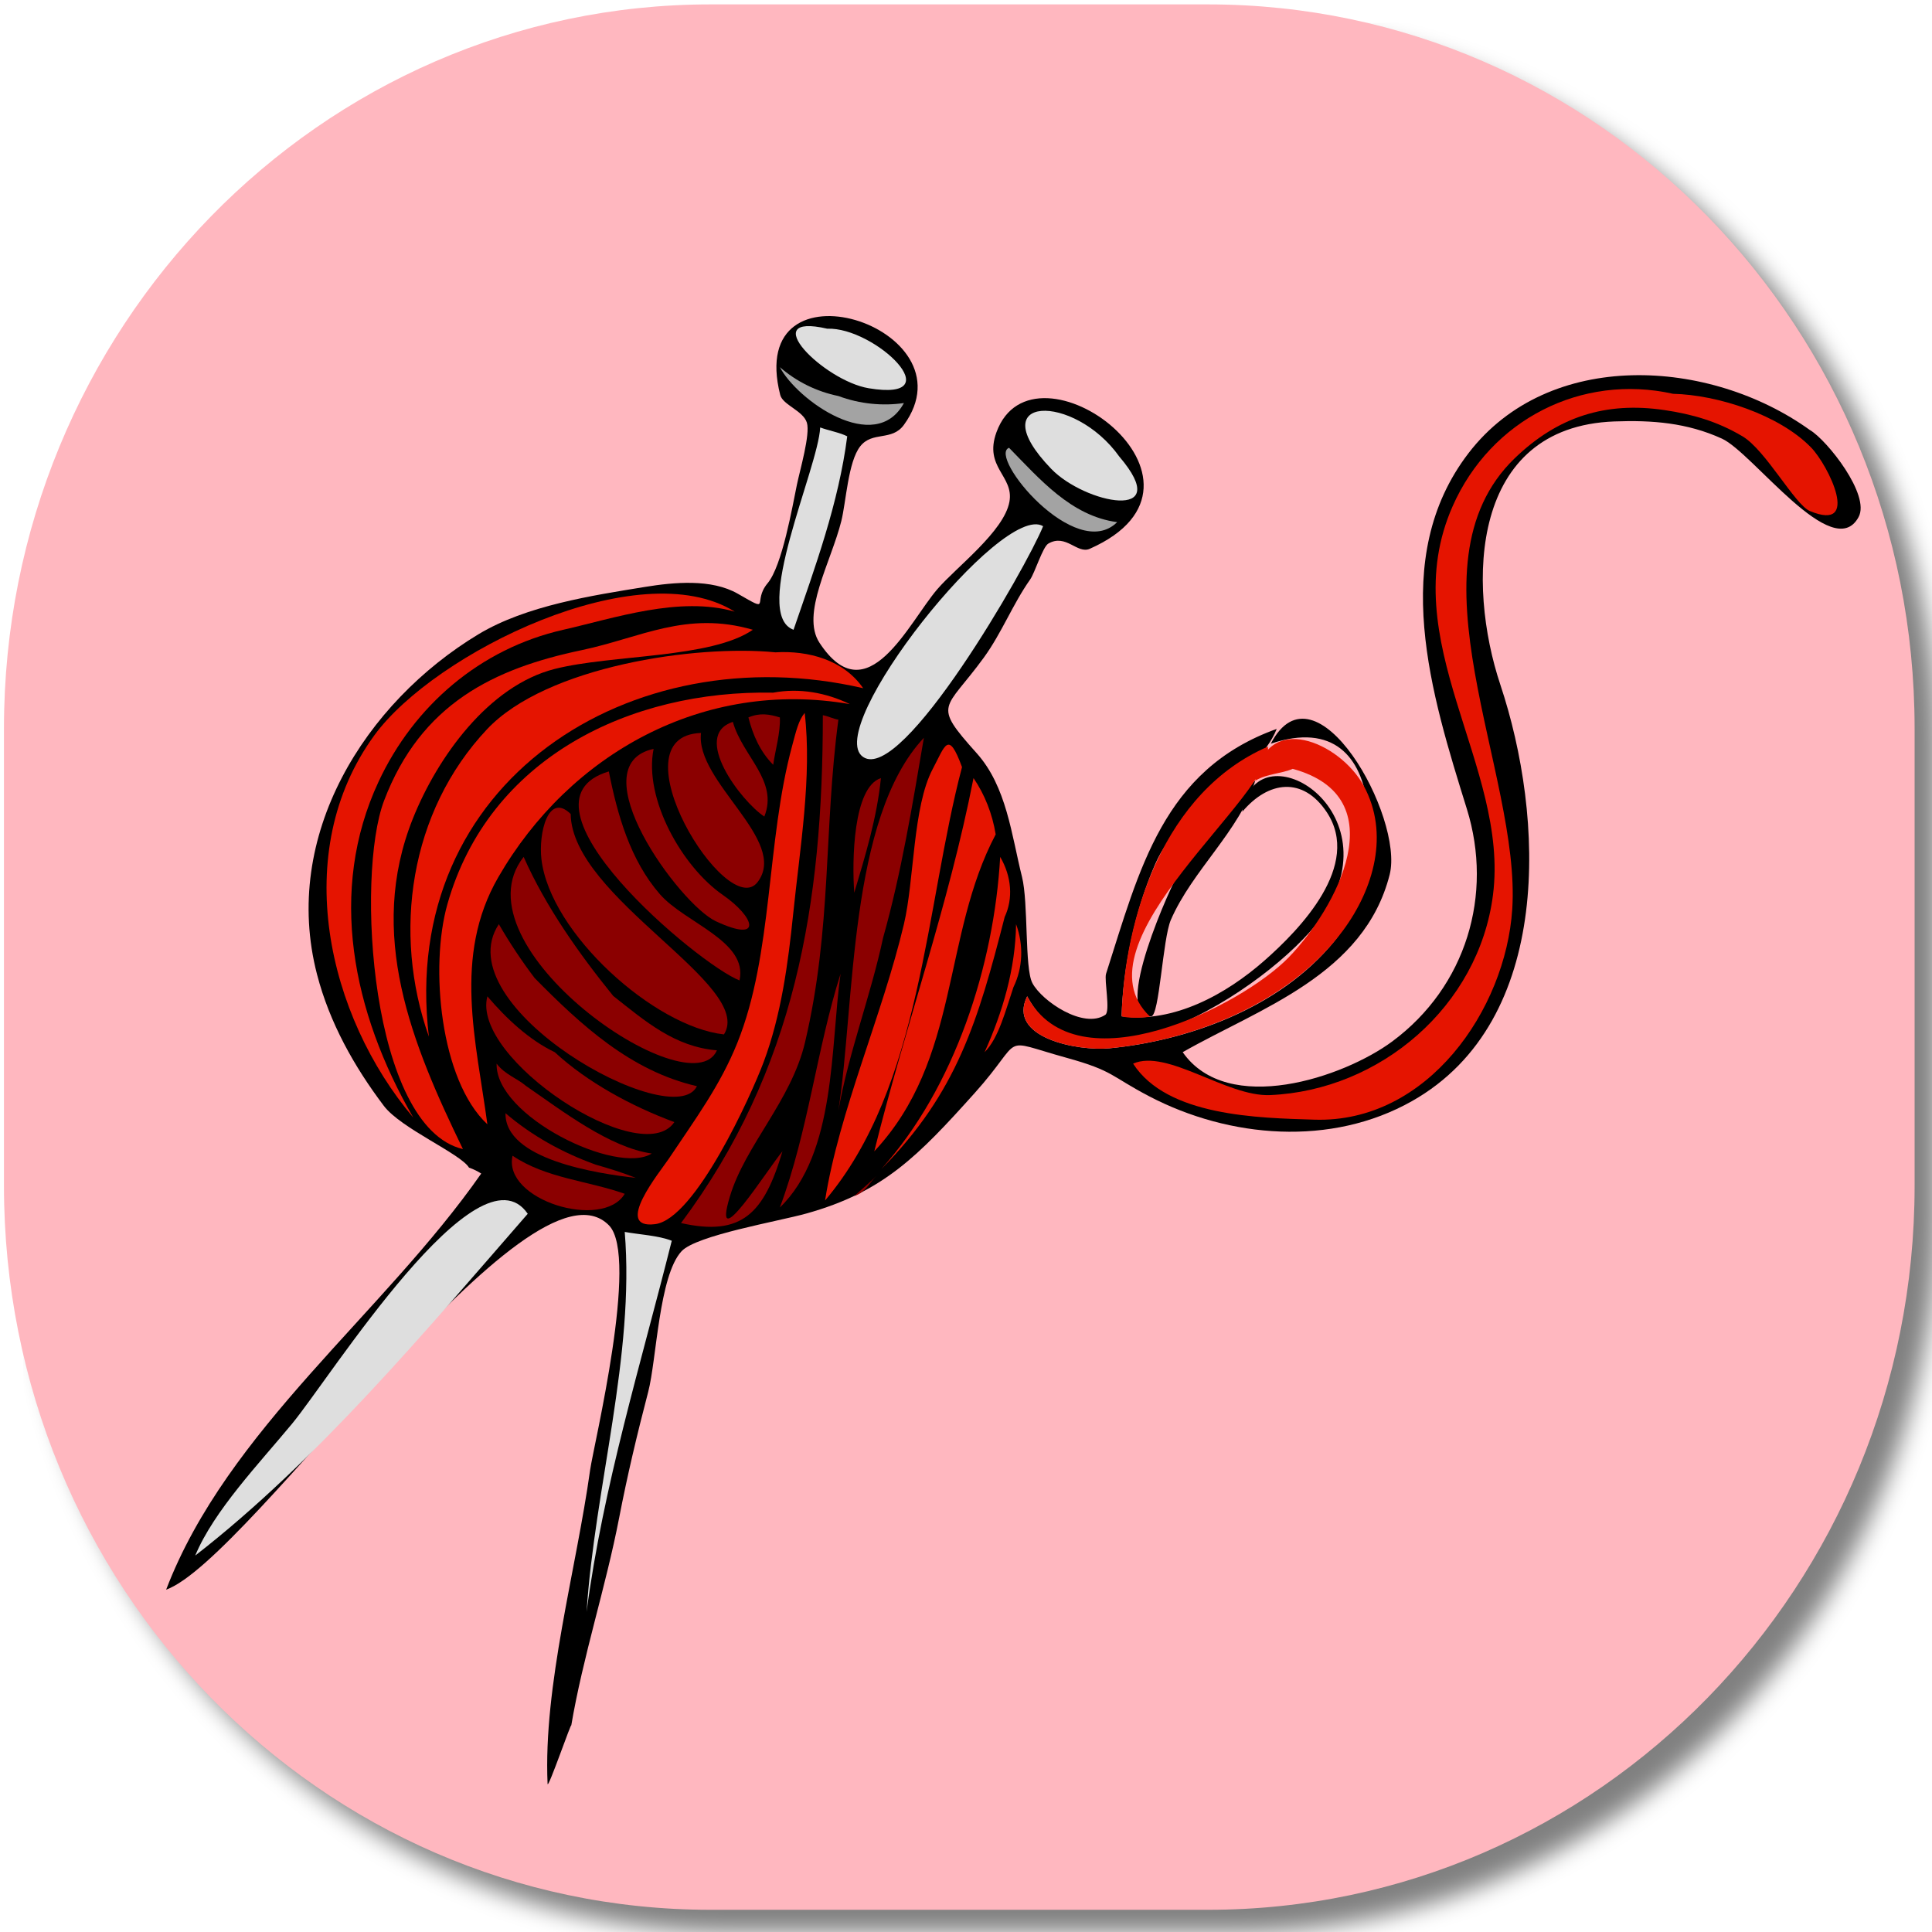
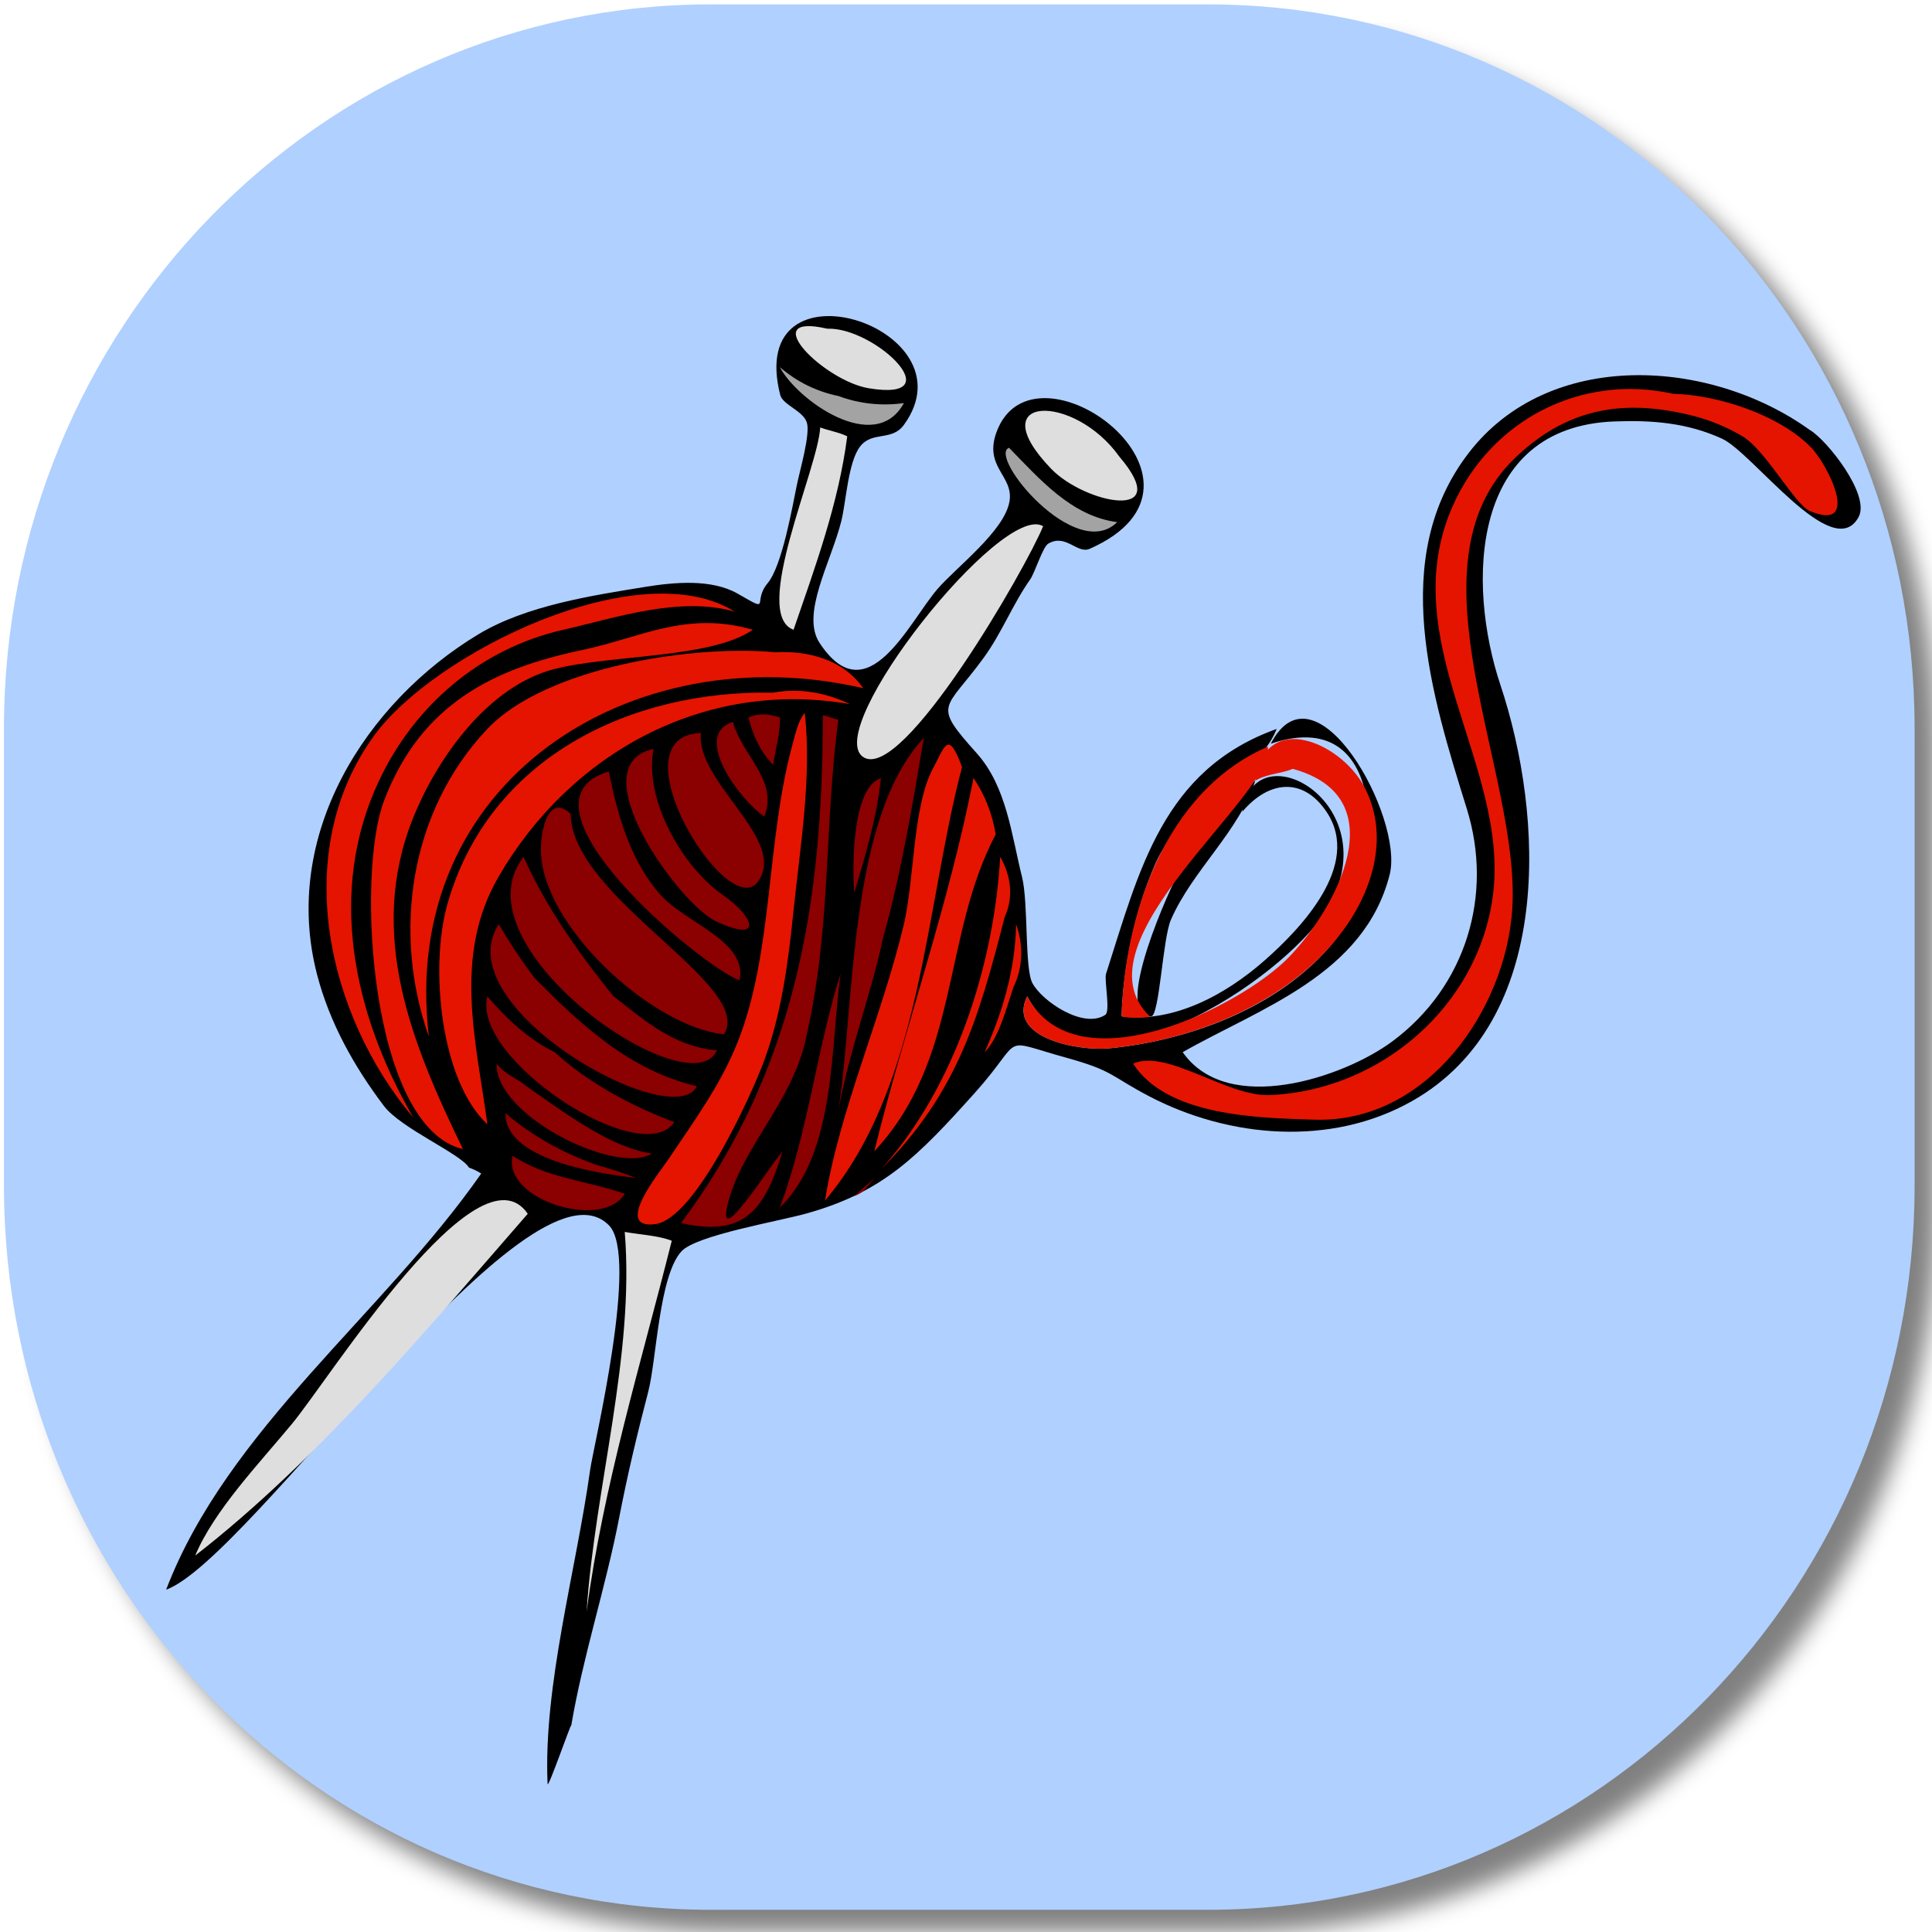
<svg xmlns="http://www.w3.org/2000/svg" id="Layer_1" xml:space="preserve" viewBox="0 0 328.125 328.125" version="1.0" width="350" height="350" enable-background="new">
  <defs id="defs5">
    <style type="text/css" id="style3">
			.c1 { fill: #e51400 }
            .c2 { fill: #8B0000 }
		</style>
    <filter style="color-interpolation-filters:sRGB;" id="filter876">
      <feFlood flood-opacity="0.498" flood-color="rgb(0,0,0)" result="flood" id="feFlood866" />
      <feComposite in="flood" in2="SourceGraphic" operator="in" result="composite1" id="feComposite868" />
      <feGaussianBlur in="composite1" stdDeviation="2" result="blur" id="feGaussianBlur870" />
      <feOffset dx="4" dy="4" result="offset" id="feOffset872" />
      <feComposite in="SourceGraphic" in2="offset" operator="over" result="composite2" id="feComposite874" />
    </filter>
  </defs>
-   <rect style="fill:#ffb7bf;fill-opacity:1;stroke-width:0.937;filter:url(#filter876)" id="rect4532" width="328.987" height="335.922" x="0.585" y="-10.814" ry="127.643" transform="matrix(0.9863591,0,0,0.9633436,0.0957615,11.16411)" rx="121.664" />
+   <rect style="fill:#b0d0ff;fill-opacity:1;stroke-width:0.937;filter:url(#filter876)" id="rect4532" width="328.987" height="335.922" x="0.585" y="-10.814" ry="127.643" transform="matrix(0.9863591,0,0,0.9633436,0.0957615,11.16411)" rx="121.664" />
  <g id="g3" transform="matrix(1.057485,0,0,1.056399,28.19085,53.67675)">
    <path id="path5" d="m 264.02,18.327 c -16.047,-11.568 -41.9,-13.155 -54.826,3.716 -12.907,16.849 -5.959,38.873 -0.267,57.205 4.275,13.771 -0.098,28.556 -11.982,37.374 -7.806,5.792 -26.435,12.076 -33.657,1.725 12.419,-7.086 29.15,-12.417 33.24,-28.543 2.341,-9.231 -11.928,-34.896 -19.089,-21.051 20.227,-6.806 17.748,22.438 10.2,31.754 -8.853,10.921 -23.84,16.03 -36.096,17.215 -5.07,0.491 -16.534,-1.684 -13.231,-8.355 9.901,18.665 41.208,-3.021 47.87,-13.557 10.755,-17.011 -11.344,-29.709 -13.321,-16.115 4.182,-4.982 9.746,-5.688 13.559,0.06 5.668,8.546 -4.259,18.814 -10.05,23.905 -6.078,5.342 -14.476,10.037 -22.895,8.92 0.22,-7.524 1.989,-16.687 5.413,-24.5 4.376,-9.99 16.131,-13.423 19.502,-21.704 -18.282,6.555 -22.05,22.654 -27.411,39.366 -0.323,1.003 0.731,6.028 -0.12,6.6 -3.485,2.342 -10.189,-2.2 -11.715,-5.113 -1.262,-2.412 -0.621,-12.893 -1.664,-17.066 -1.697,-6.786 -2.463,-14.501 -7.284,-19.89 -7.245,-8.096 -5.098,-6.753 1.159,-15.372 2.878,-3.967 4.639,-8.586 7.432,-12.546 0.753,-1.067 2.024,-5.25 2.914,-5.769 2.836,-1.656 4.648,1.725 6.66,0.833 24.064,-10.671 -9.039,-35.101 -14.985,-18.732 -2.063,5.679 2.848,6.989 2.082,11.18 -0.871,4.76 -8.52,10.494 -11.566,14.034 -4.594,5.335 -11.276,20.31 -18.939,8.623 -3.029,-4.619 1.863,-12.984 3.508,-19.564 0.766,-3.067 1.081,-9.518 3.033,-12.011 1.949,-2.491 5.076,-0.777 7.016,-3.45 11.45,-15.771 -25.632,-27.573 -19.861,-4.816 0.408,1.61 3.693,2.532 4.281,4.46 0.569,1.871 -1.114,7.609 -1.605,9.99 -0.713,3.449 -2.36,13.028 -4.698,15.818 -2.546,3.039 0.758,4.887 -4.785,1.695 -4.224,-2.431 -10.254,-1.855 -14.898,-1.1 -8.457,1.375 -19.078,2.983 -26.758,7.611 -18.165,10.965 -31.719,32.342 -25.929,54.682 2.016,7.785 5.952,14.802 10.733,21.14 2.739,3.632 12.309,7.669 13.677,9.93 0.692,0.237 1.346,0.556 1.961,0.952 -15.663,22.49 -40.791,41.19 -50.603,66.9 13.454,-4.848 58.416,-71.549 71.12,-58.573 4.907,5.012 -2.486,35.448 -3.025,39.317 -2.236,16.079 -7.54,34.693 -6.834,50.475 0.043,0.996 3.981,-10.447 3.794,-9.336 1.884,-11.159 5.536,-22.225 7.702,-33.449 1.307,-6.771 2.855,-13.307 4.666,-20.247 1.34,-5.126 1.72,-18.673 5.353,-22.597 2.383,-2.571 15.483,-4.792 20.038,-6.064 12.374,-3.459 17.919,-9.207 27.028,-19.356 8.262,-9.207 3.612,-8.769 14.777,-5.679 7.568,2.095 7.058,2.938 13.26,6.185 12.89,6.742 29.238,8.124 42.221,0.772 22.835,-12.932 21.225,-45.787 14.183,-66.926 -5.413,-16.245 -4.89,-41.479 18.314,-42.339 6.051,-0.225 11.66,0.202 17.273,2.765 4.993,2.278 17.836,20.216 21.943,12.606 1.93,-3.541 -5.04,-12.326 -7.78,-13.969" />
    <path id="path7" d="m 162.87,89.089 c -1.325,2.101 -11.144,23.626 -4.639,23.489 1.318,-0.028 1.841,-12.457 3.152,-15.491 3.439,-7.958 11.052,-14.32 13.556,-22.388 -5.3,3.567 -8.62,9.377 -12.07,14.388" />
    <path id="path9" class="c1" d="m 180.95,72.795 c 16.755,4.573 6.919,22.532 -0.654,30.328 -7.623,7.846 -34.062,21.174 -41.982,6.243 -3.303,6.671 8.161,8.846 13.231,8.355 13.026,-1.26 28.633,-6.947 37.492,-18.939 4.958,-6.711 7.481,-15.569 3.33,-23.25 -3.789,-7.014 -15.858,-12.29 -17.425,-0.833 1.96,-1.157 4.13,-1.093 6.01,-1.903" style="fill:#e51400" />
    <path id="path11" class="c1" d="m 176.96,69.228 c -16.692,7.235 -23.024,27.466 -23.488,43.35 1.104,0.334 3.451,0.28 4.58,0.059 -12.63,-11.94 20.14,-35.657 18.91,-43.412" style="fill:#e51400" />
    <path id="path13" style="fill:#dedede" d="m 106.2,2.034 c 7.641,-0.294 20.196,11.83 6.66,9.573 -7.25,-1.209 -18.233,-12.246 -6.66,-9.573" />
    <path id="path15" style="fill:#a3a3a3" d="m 107.99,12.856 c 3.484,1.308 7.206,1.623 10.525,1.13 -4.614,8.5 -17.165,-0.479 -19.92,-5.769 2.67,2.329 5.89,3.918 9.39,4.639" />
    <path id="path17" class="c1" d="m 242.02,12.5 c 7.19,0.162 17.087,3.377 22.181,8.622 2.802,2.886 8.073,13.671 -0.179,10.228 -2.409,-1.004 -7.086,-9.786 -10.822,-12.011 -4.034,-2.404 -8.098,-3.567 -12.547,-4.223 -9.43,-1.389 -17.109,1.062 -24.023,7.731 -17.985,17.344 1.026,50.667 -0.416,72.546 -1.061,16.067 -13.586,34.375 -31.754,33.805 -9.011,-0.28 -23.675,-0.521 -29.138,-9.009 5.496,-2.424 15.038,5.354 22.002,5.056 17.687,-0.758 33.51,-14.28 35.796,-32.171 2.659,-20.784 -16.012,-40.899 -6.48,-62.497 6.15,-13.949 20.72,-21.349 35.38,-18.082" style="fill:#e51400" />
    <path id="path19" style="fill:#dedede" d="m 153.12,22.608 c 8.999,10.574 -5.559,7.549 -10.942,1.963 -11.5,-11.938 3.63,-12.26 10.94,-1.963" />
    <path id="path21" style="fill:#dedede" d="m 109.41,19.338 c -1.375,10.733 -5.152,21.01 -8.622,31.1 -6.878,-2.534 3.967,-25.961 4.281,-32.527 1.31,0.49 3.25,0.844 4.34,1.427" />
    <path id="path23" style="fill:#a3a3a3" d="m 135.4,21.181 c 4.933,5.032 9.991,10.983 17.364,11.952 -6.69,6.64 -20.86,-10.658 -17.36,-11.952" />
    <path id="path25" style="fill:#dedede" d="m 140.87,33.788 c -2.695,6.677 -22.605,41.336 -28.899,37.105 -6.66,-4.48 22.34,-41.113 28.9,-37.105" />
    <path id="path27" class="c1" d="M 91.338,47.523 C 82.484,44.967 71.973,48.583 63.805,50.437 50.443,53.471 39.81,62.672 34.133,74.876 25.982,92.392 29.914,111.89 39.722,128.87 25.944,112.558 19.772,86.189 33.478,67.385 43.118,54.162 75.958,37.92 91.338,47.523" style="fill:#e51400" />
    <path id="path29" class="c1" d="M 94.25,50.438 C 87.496,55.08 71.66,54.386 62.407,56.742 51.81,59.438 43.591,70.94 39.662,80.765 32.241,99.325 39.438,116.917 47.691,133.928 32.827,130.449 30.436,89.977 35.025,77.91 40.95,62.329 52.666,56.666 66.779,53.709 76.203,51.731 83.541,47.331 94.25,50.436" style="fill:#e51400" />
    <path id="path31" class="c1" d="m 97.879,54.065 c 5.267,-0.324 10.959,1.215 14.093,5.768 C 74.702,51.167 37.351,74.926 42.222,115.85 36.333,99.206 39.09,79.686 51.558,66.435 61.101,56.293 85.148,52.79 97.881,54.065" style="fill:#e51400" />
    <path id="path33" class="c1" d="m 97.522,60.547 c 4.205,-0.782 8.467,-0.011 12.309,1.843 C 86.356,58.318 64.823,70.365 53.37,90.22 46.041,102.921 49.833,116.636 51.617,129.942 44.013,122.847 42.356,104.579 45.194,94.56 51.869,70.991 74.569,60.1 97.523,60.549" style="fill:#e51400" />
    <path id="path35" class="c2" d="m 98.592,64.531 c 0.109,2.465 -0.725,5.159 -1.07,7.612 -2.085,-2.095 -3.259,-4.761 -3.983,-7.612 1.853,-0.787 3.36,-0.526 5.053,0" style="fill:#8b0000" />
    <path id="path37" class="c1" d="m 102.58,63.817 c 1.187,10.173 -0.76,21.668 -1.843,32.229 -0.821,8.009 -1.911,16.284 -4.756,23.904 -1.958,5.242 -10.957,25.225 -17.425,26.045 -6.823,0.866 0.83,-8.47 2.202,-10.524 4.307,-6.454 8.25,-11.772 11,-18.613 5.763,-14.329 4.626,-32.288 8.801,-47.75 0.64,-2.388 1.04,-4.129 2.02,-5.303" style="fill:#e51400" />
    <path id="path39" class="c2" d="m 107.99,64.888 c -2.363,17.723 -1.029,33.44 -5.352,51.853 -2.205,9.39 -9.601,16.562 -12.071,24.797 -3.043,10.145 6.046,-4.39 8.443,-7.255 -2.951,9.948 -6.5,13.746 -16.293,11.536 18.355,-24.622 22.776,-51.27 22.776,-81.645 0.83,0.131 1.68,0.597 2.49,0.713" style="fill:#8b0000" />
    <path id="path41" class="c2" d="m 91.041,65.245 c 1.556,5.55 7.358,9.443 5.054,15.223 C 92.372,78.019 84.341,67.432 91.041,65.245" style="fill:#8b0000" />
    <path id="path43" class="c2" d="M 85.926,67.028 C 84.982,74.885 100.06,84.329 95.024,90.992 90.115,97.49 71.708,67.504 85.926,67.028" style="fill:#8b0000" />
    <path id="path45" class="c2" d="m 115.18,99.912 c -1.999,9.377 -5.502,18.375 -7.195,27.83 2.672,-17.132 1.623,-47.021 13.736,-59.94 -1.82,10.721 -3.64,21.834 -6.54,32.112" style="fill:#8b0000" />
    <path id="path47" class="c1" d="m 127.85,72.499 c -5.913,22.389 -6.452,51.302 -22.002,69.693 2.251,-14.315 9.221,-29.848 12.666,-44.421 1.689,-7.144 1.408,-18.894 4.638,-24.976 1.99,-3.757 2.48,-6.301 4.69,-0.294" style="fill:#e51400" />
    <path id="path49" class="c2" d="m 78.314,69.584 c -1.612,8.02 4.586,18.965 11.12,23.489 5.124,3.548 6.546,7.809 -1.129,4.223 -5.856,-2.736 -22.1,-25.083 -9.991,-27.712" style="fill:#8b0000" />
    <path id="path51" class="c2" d="m 71.12,73.213 c 1.384,6.981 3.439,14.262 8.207,19.742 4.011,4.613 14.192,7.545 12.785,13.855 C 85.559,104.29 54.492,78.176 71.12,73.213" style="fill:#8b0000" />
    <path id="path53" class="c2" d="m 114.82,74.283 c -0.621,6.336 -2.527,12.537 -4.281,18.434 -0.38,-5.162 -0.19,-16.975 4.28,-18.434" style="fill:#8b0000" />
    <path id="path55" class="c1" d="m 133.26,83.321 c -8.647,16.376 -5.67,36.164 -19.505,50.962 5.021,-20.318 11.895,-39.353 15.937,-60 1.81,2.636 3.03,5.78 3.56,9.041" style="fill:#e51400" />
    <path id="path57" class="c2" d="m 64.994,80.051 c 0.191,13.52 29.613,27.522 24.619,35.44 -11.165,-1.213 -27.94,-16.263 -29.317,-28.186 -0.478,-4.141 1.077,-10.807 4.698,-7.253" style="fill:#8b0000" />
    <path id="path59" class="c2" d="m 71.833,109.31 c 5.18,4.095 9.875,8.178 16.65,8.742 -4.221,9.579 -42.351,-16.727 -31.04,-31.101 3.566,8.081 9.025,15.731 14.39,22.361" style="fill:#8b0000" />
    <path id="path61" class="c1" d="m 134.69,96.642 c -4.25,16.625 -7.633,28.187 -19.802,40.494 11.785,-13.11 18.104,-32.722 19.088,-50.187 1.83,3.145 2.12,6.686 0.71,9.689" style="fill:#e51400" />
    <path id="path63" class="c2" d="m 110.54,94.5 c -0.64,2.075 -0.51,1.657 0,0" style="fill:#8b0000" />
    <path id="path65" class="c2" d="m 59.227,106.45 c 7.44,7.553 15.422,14.928 26.045,17.363 -3.779,7.774 -40.553,-12.822 -31.813,-26.045 1.739,3.015 3.667,5.915 5.768,8.685" style="fill:#8b0000" />
    <path id="path67" class="c1" d="m 136.11,107.88 c -1.237,3.665 -2.368,8.216 -4.638,10.466 2.922,-6.495 4.954,-13.415 5.055,-20.575 1.23,3.355 1.1,6.985 -0.41,10.105" style="fill:#e51400" />
    <path id="path69" class="c2" d="m 108.34,105.74 c -1.648,11.717 -0.693,28.826 -9.751,37.581 4.571,-12.27 5.941,-25.59 9.751,-37.58" style="fill:#8b0000" />
    <path id="path71" class="c2" d="m 62.438,118.35 c 5.244,4.853 12.384,8.712 19.207,11.238 -5.262,7.832 -32.699,-10.208 -30.028,-20.218 3.055,3.59 6.709,7.01 10.821,8.98" style="fill:#8b0000" />
    <path id="path73" class="c2" d="m 57.8,123.76 c 5.885,4.06 13.455,9.917 20.217,10.88 -5.587,3.547 -25.161,-6.006 -24.915,-14.449 1.312,1.75 3.352,2.39 4.698,3.57" style="fill:#8b0000" />
    <path id="path75" class="c2" d="m 68.979,136.42 c 2.174,0.623 4.482,1.331 6.481,2.141 -6.17,-0.701 -21.063,-2.93 -20.933,-10.405 4.244,3.64 9.196,6.37 14.452,8.26" style="fill:#8b0000" />
    <path id="path77" class="c2" d="m 52.329,133.15 c 0.545,0.02 -1.319,-0.04 0,0" style="fill:#8b0000" />
    <path id="path79" class="c2" d="m 73.676,141.12 c -3.535,5.903 -19.634,1.01 -18.016,-6.124 5.446,3.65 11.965,3.98 18.016,6.12" style="fill:#8b0000" />
    <path id="path81" class="c2" d="m 114.11,138.21 c -1.391,1.429 -1.68,2.592 -3.568,3.269 1.16,-1.07 2.59,-2.23 3.57,-3.27" style="fill:#8b0000" />
    <path id="path83" style="fill:#dedede" d="m 58.098,144.33 c -16.316,18.75 -33.803,39.705 -53.4,54.945 2.992,-7.216 10.306,-14.838 15.58,-21.229 6.151,-7.46 29.862,-45.31 37.82,-33.72" />
    <path id="path85" style="fill:#dedede" d="m 81.229,148.67 c -4.938,19.726 -11.029,39.456 -13.677,59.645 1.281,-19.813 7.756,-41.315 6.124,-61.071 2.397,0.44 5.392,0.57 7.553,1.42" />
  </g>
</svg>
